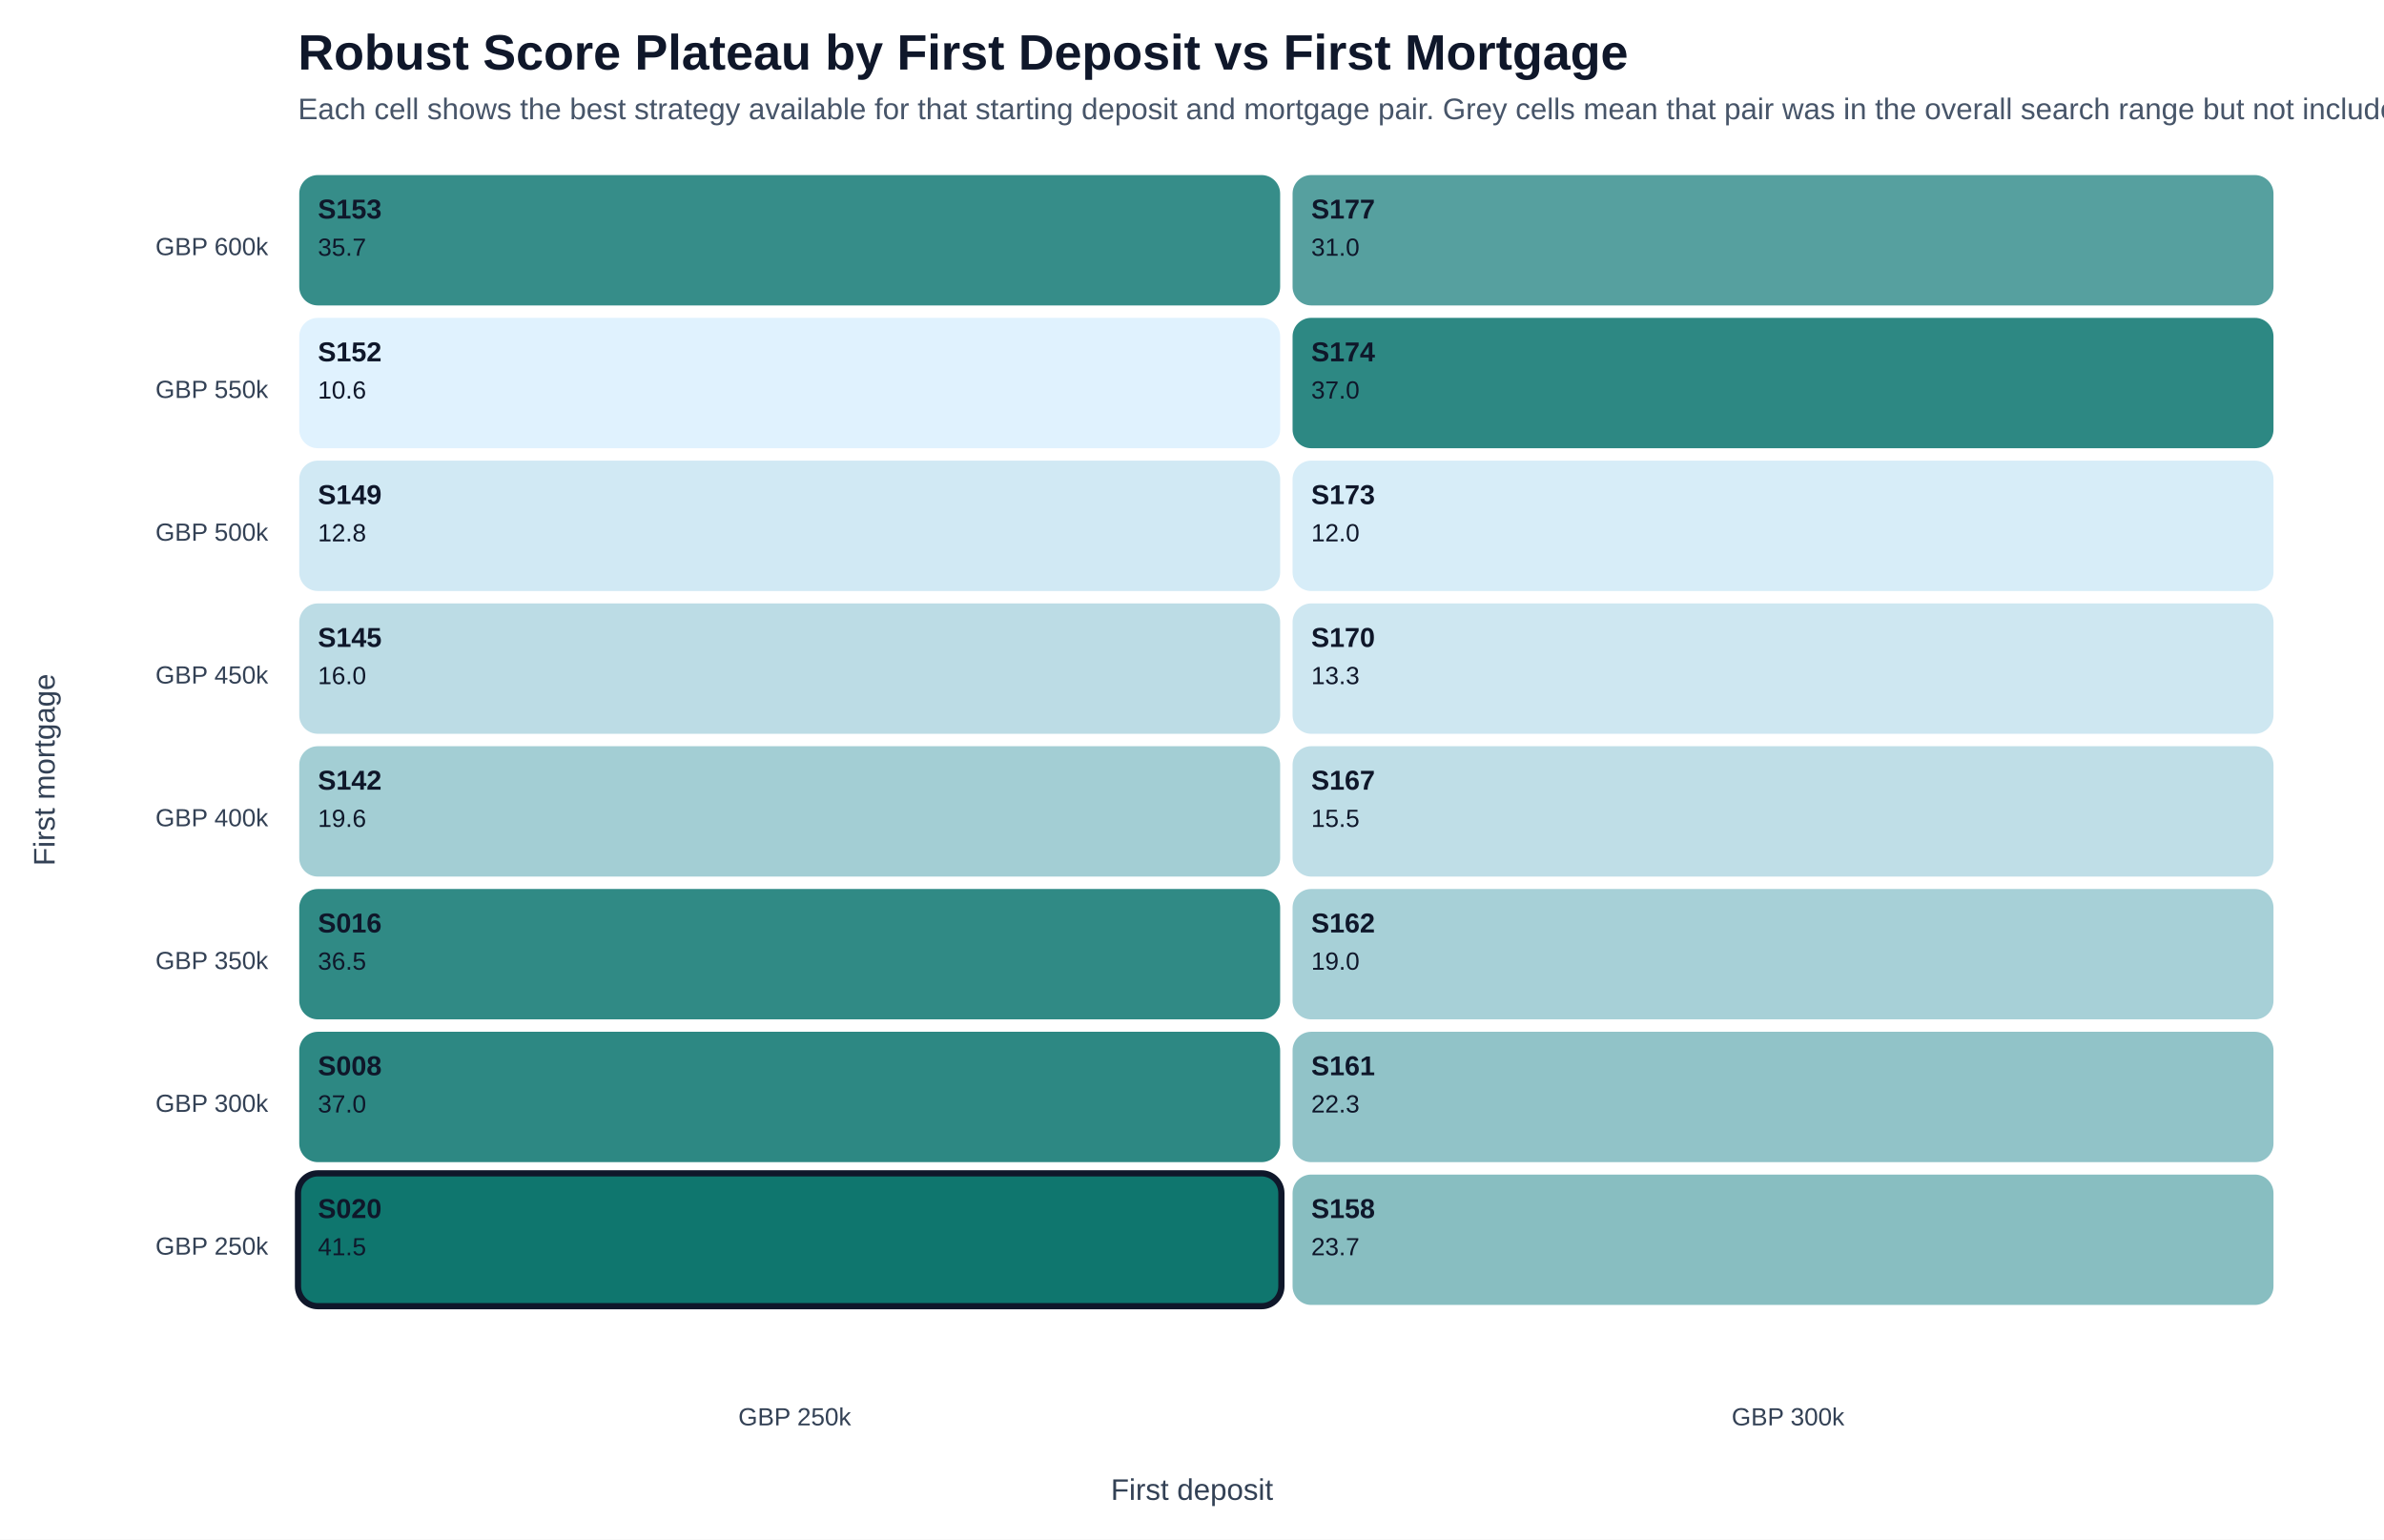
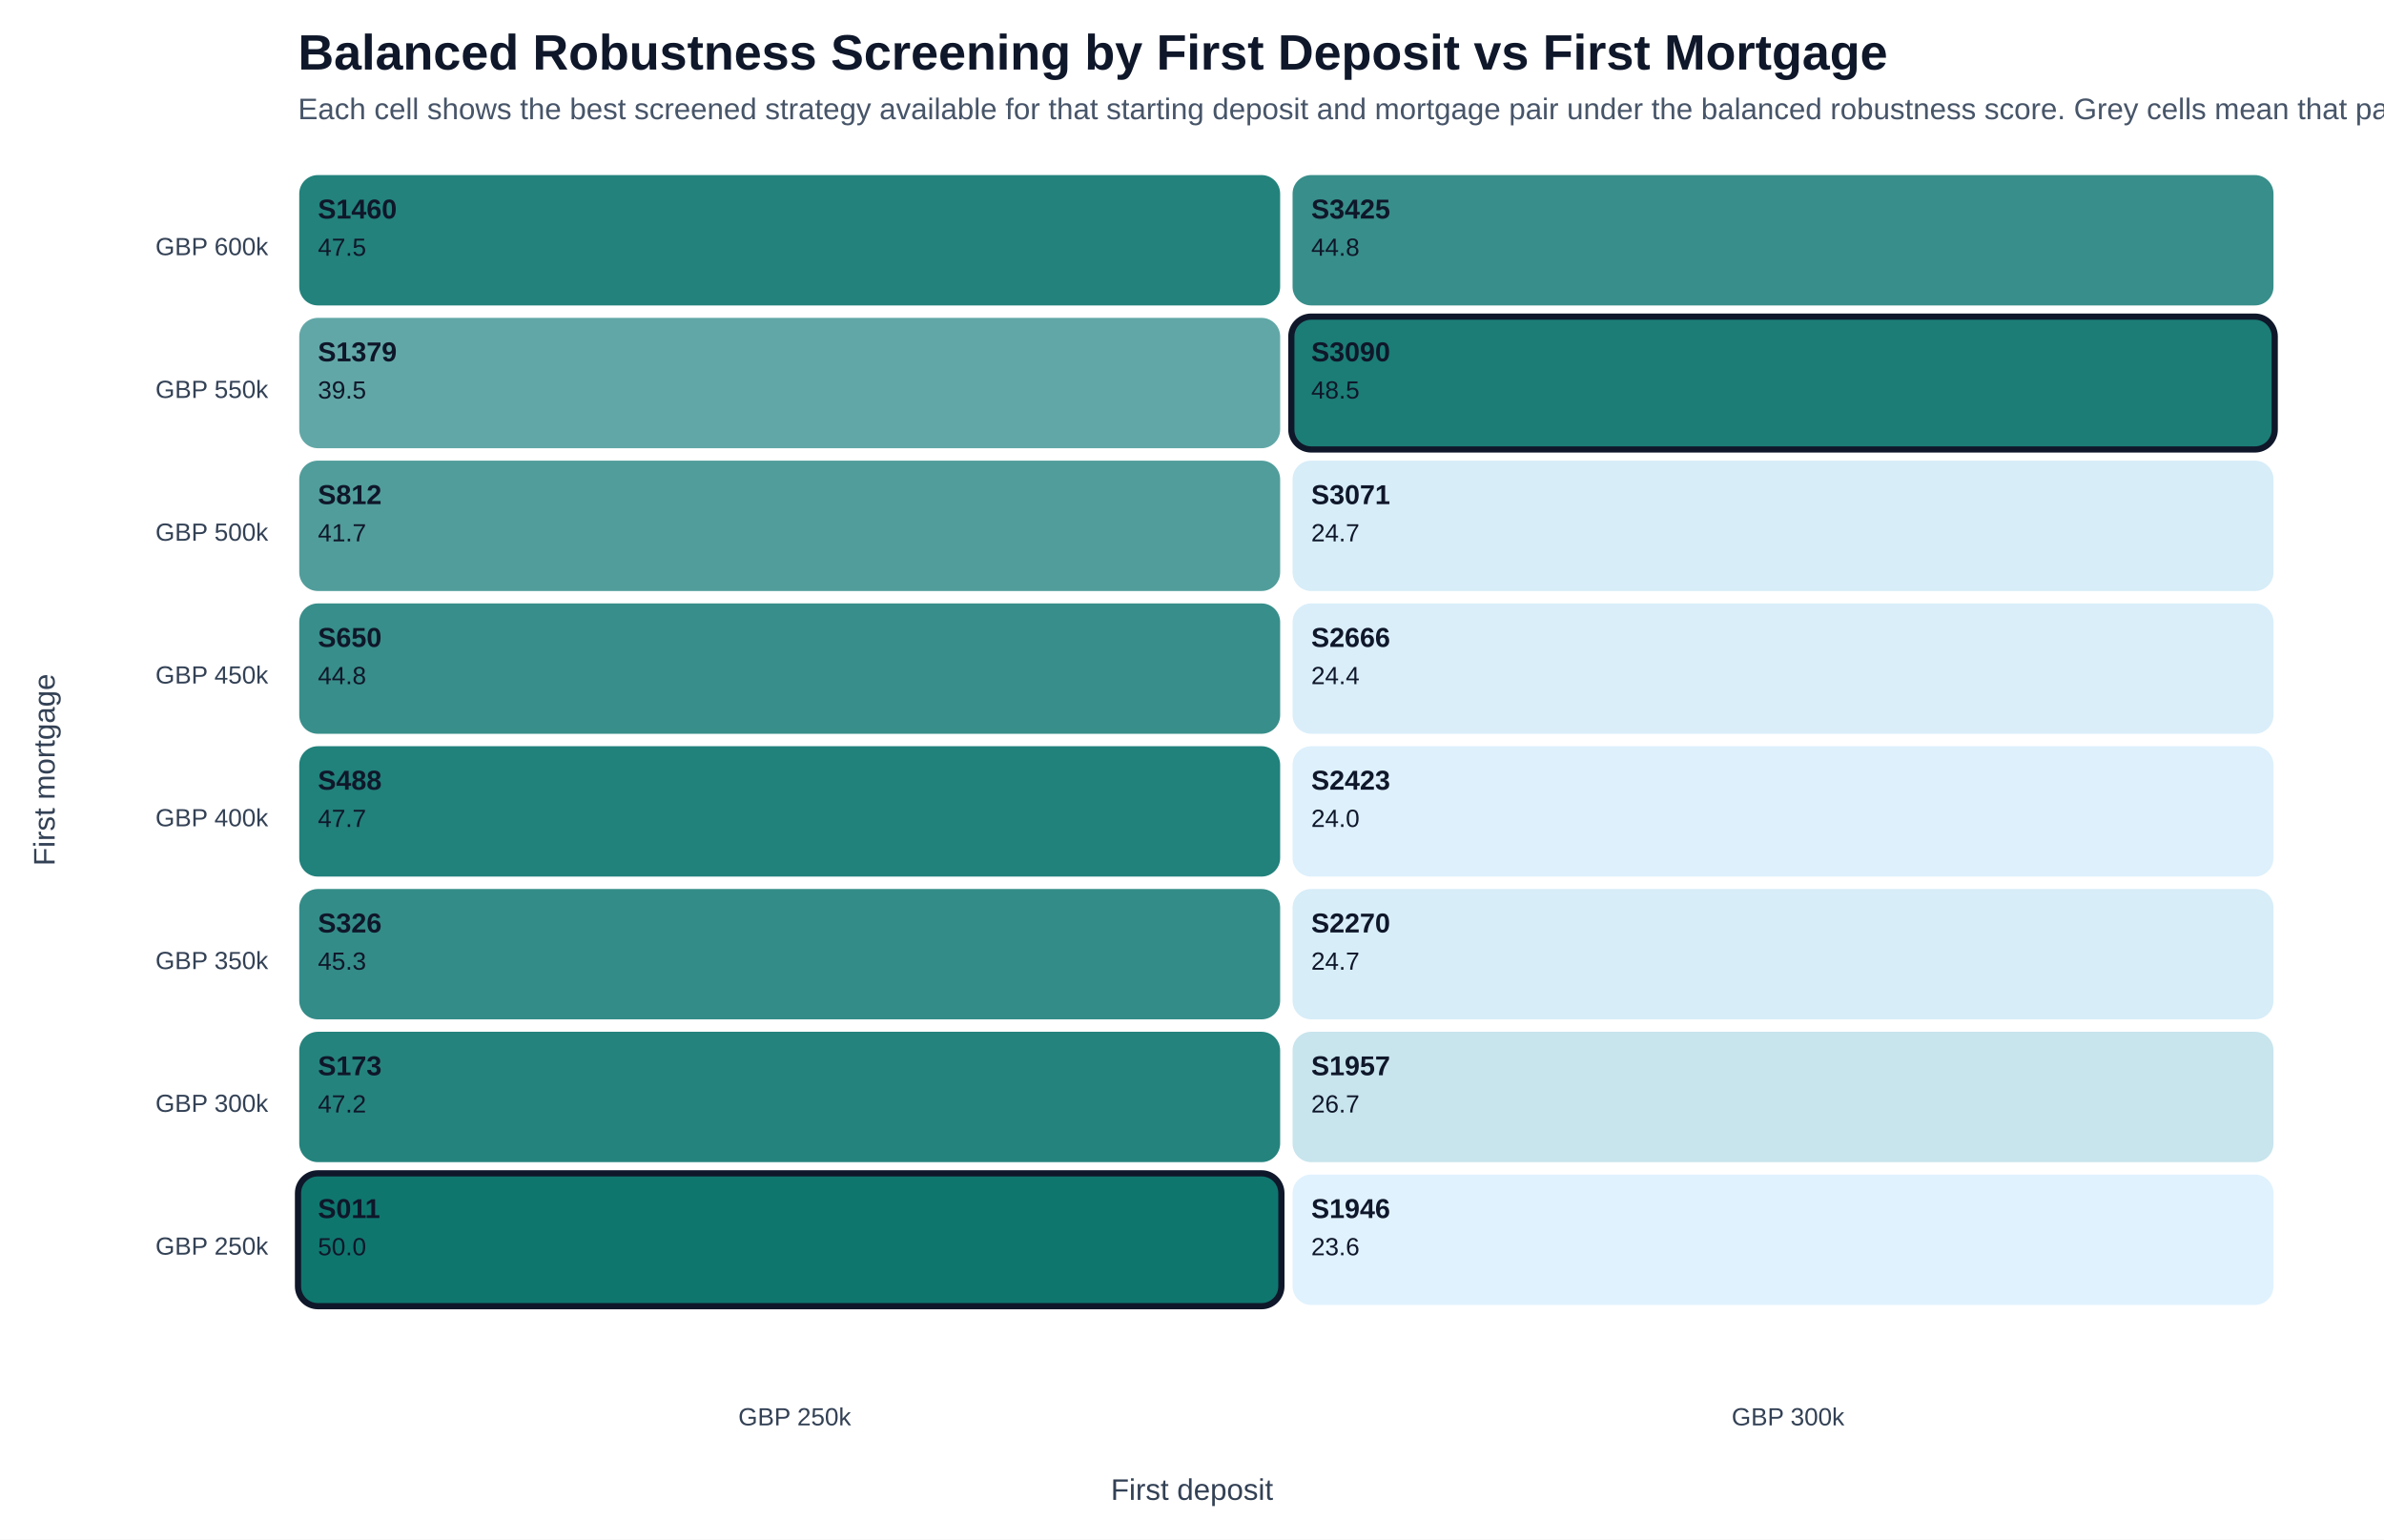
<svg xmlns="http://www.w3.org/2000/svg" width="960" height="620" viewBox="0 0 960 620">
  <rect width="960" height="620" fill="#ffffff" />
-   <text x="120" y="28" font-size="20" font-family="Arial, sans-serif" font-weight="700" fill="#0f172a">Robust Score Plateau by First Deposit vs First Mortgage</text>
-   <text x="120" y="48" font-size="12" font-family="Arial, sans-serif" fill="#475569">Each cell shows the best strategy available for that starting deposit and mortgage pair. Grey cells mean that pair was in the overall search range but not included in the robustness candidate set. Bold outline marks the plateau region.</text>
+   <text x="120" y="28" font-size="20" font-family="Arial, sans-serif" font-weight="700" fill="#0f172a">Balanced Robustness Screening by First Deposit vs First Mortgage</text>
+   <text x="120" y="48" font-size="12" font-family="Arial, sans-serif" fill="#475569">Each cell shows the best screened strategy available for that starting deposit and mortgage pair under the balanced robustness score. Grey cells mean that pair was in the plotted range but no screened strategy survived there. Bold outline marks the plateau region.</text>
  <rect x="120" y="472.5" width="396" height="53.5" rx="8" fill="rgb(15, 118, 110)" stroke="#0f172a" stroke-width="2.5" />
-   <text x="128" y="490.5" font-size="11" font-family="Arial, sans-serif" font-weight="700" fill="#0f172a">S020</text>
-   <text x="128" y="505.5" font-size="10" font-family="Arial, sans-serif" fill="#0f172a">41.5</text>
-   <rect x="120" y="415" width="396" height="53.5" rx="8" fill="rgb(45, 136, 131)" stroke="#ffffff" stroke-width="1" />
-   <text x="128" y="433" font-size="11" font-family="Arial, sans-serif" font-weight="700" fill="#0f172a">S008</text>
-   <text x="128" y="448" font-size="10" font-family="Arial, sans-serif" fill="#0f172a">37.0</text>
-   <rect x="120" y="357.5" width="396" height="53.5" rx="8" fill="rgb(48, 138, 133)" stroke="#ffffff" stroke-width="1" />
-   <text x="128" y="375.5" font-size="11" font-family="Arial, sans-serif" font-weight="700" fill="#0f172a">S016</text>
-   <text x="128" y="390.5" font-size="10" font-family="Arial, sans-serif" fill="#0f172a">36.5</text>
-   <rect x="120" y="300" width="396" height="53.5" rx="8" fill="rgb(163, 206, 212)" stroke="#ffffff" stroke-width="1" />
-   <text x="128" y="318" font-size="11" font-family="Arial, sans-serif" font-weight="700" fill="#0f172a">S142</text>
-   <text x="128" y="333" font-size="10" font-family="Arial, sans-serif" fill="#0f172a">19.6</text>
-   <rect x="120" y="242.5" width="396" height="53.5" rx="8" fill="rgb(188, 220, 229)" stroke="#ffffff" stroke-width="1" />
-   <text x="128" y="260.5" font-size="11" font-family="Arial, sans-serif" font-weight="700" fill="#0f172a">S145</text>
-   <text x="128" y="275.5" font-size="10" font-family="Arial, sans-serif" fill="#0f172a">16.0</text>
-   <rect x="120" y="185" width="396" height="53.5" rx="8" fill="rgb(209, 233, 244)" stroke="#ffffff" stroke-width="1" />
-   <text x="128" y="203" font-size="11" font-family="Arial, sans-serif" font-weight="700" fill="#0f172a">S149</text>
-   <text x="128" y="218" font-size="10" font-family="Arial, sans-serif" fill="#0f172a">12.8</text>
-   <rect x="120" y="127.5" width="396" height="53.5" rx="8" fill="rgb(224, 242, 254)" stroke="#ffffff" stroke-width="1" />
-   <text x="128" y="145.5" font-size="11" font-family="Arial, sans-serif" font-weight="700" fill="#0f172a">S152</text>
-   <text x="128" y="160.5" font-size="10" font-family="Arial, sans-serif" fill="#0f172a">10.6</text>
-   <rect x="120" y="70" width="396" height="53.5" rx="8" fill="rgb(54, 141, 137)" stroke="#ffffff" stroke-width="1" />
-   <text x="128" y="88" font-size="11" font-family="Arial, sans-serif" font-weight="700" fill="#0f172a">S153</text>
-   <text x="128" y="103" font-size="10" font-family="Arial, sans-serif" fill="#0f172a">35.7</text>
-   <rect x="520" y="472.5" width="396" height="53.5" rx="8" fill="rgb(136, 190, 193)" stroke="#ffffff" stroke-width="1" />
-   <text x="528" y="490.5" font-size="11" font-family="Arial, sans-serif" font-weight="700" fill="#0f172a">S158</text>
-   <text x="528" y="505.5" font-size="10" font-family="Arial, sans-serif" fill="#0f172a">23.7</text>
-   <rect x="520" y="415" width="396" height="53.5" rx="8" fill="rgb(145, 195, 200)" stroke="#ffffff" stroke-width="1" />
-   <text x="528" y="433" font-size="11" font-family="Arial, sans-serif" font-weight="700" fill="#0f172a">S161</text>
-   <text x="528" y="448" font-size="10" font-family="Arial, sans-serif" fill="#0f172a">22.3</text>
-   <rect x="520" y="357.5" width="396" height="53.5" rx="8" fill="rgb(167, 208, 215)" stroke="#ffffff" stroke-width="1" />
-   <text x="528" y="375.5" font-size="11" font-family="Arial, sans-serif" font-weight="700" fill="#0f172a">S162</text>
-   <text x="528" y="390.5" font-size="10" font-family="Arial, sans-serif" fill="#0f172a">19.0</text>
-   <rect x="520" y="300" width="396" height="53.5" rx="8" fill="rgb(191, 222, 231)" stroke="#ffffff" stroke-width="1" />
-   <text x="528" y="318" font-size="11" font-family="Arial, sans-serif" font-weight="700" fill="#0f172a">S167</text>
-   <text x="528" y="333" font-size="10" font-family="Arial, sans-serif" fill="#0f172a">15.5</text>
-   <rect x="520" y="242.5" width="396" height="53.5" rx="8" fill="rgb(206, 231, 241)" stroke="#ffffff" stroke-width="1" />
-   <text x="528" y="260.5" font-size="11" font-family="Arial, sans-serif" font-weight="700" fill="#0f172a">S170</text>
-   <text x="528" y="275.5" font-size="10" font-family="Arial, sans-serif" fill="#0f172a">13.3</text>
+   <text x="128" y="490.5" font-size="11" font-family="Arial, sans-serif" font-weight="700" fill="#0f172a">S011</text>
+   <text x="128" y="505.5" font-size="10" font-family="Arial, sans-serif" fill="#0f172a">50.0</text>
+   <rect x="120" y="415" width="396" height="53.5" rx="8" fill="rgb(37, 131, 125)" stroke="#ffffff" stroke-width="1" />
+   <text x="128" y="433" font-size="11" font-family="Arial, sans-serif" font-weight="700" fill="#0f172a">S173</text>
+   <text x="128" y="448" font-size="10" font-family="Arial, sans-serif" fill="#0f172a">47.2</text>
+   <rect x="120" y="357.5" width="396" height="53.5" rx="8" fill="rgb(52, 140, 136)" stroke="#ffffff" stroke-width="1" />
+   <text x="128" y="375.5" font-size="11" font-family="Arial, sans-serif" font-weight="700" fill="#0f172a">S326</text>
+   <text x="128" y="390.5" font-size="10" font-family="Arial, sans-serif" fill="#0f172a">45.3</text>
+   <rect x="120" y="300" width="396" height="53.5" rx="8" fill="rgb(33, 129, 123)" stroke="#ffffff" stroke-width="1" />
+   <text x="128" y="318" font-size="11" font-family="Arial, sans-serif" font-weight="700" fill="#0f172a">S488</text>
+   <text x="128" y="333" font-size="10" font-family="Arial, sans-serif" fill="#0f172a">47.7</text>
+   <rect x="120" y="242.5" width="396" height="53.5" rx="8" fill="rgb(56, 142, 138)" stroke="#ffffff" stroke-width="1" />
+   <text x="128" y="260.5" font-size="11" font-family="Arial, sans-serif" font-weight="700" fill="#0f172a">S650</text>
+   <text x="128" y="275.5" font-size="10" font-family="Arial, sans-serif" fill="#0f172a">44.8</text>
+   <rect x="120" y="185" width="396" height="53.5" rx="8" fill="rgb(81, 157, 155)" stroke="#ffffff" stroke-width="1" />
+   <text x="128" y="203" font-size="11" font-family="Arial, sans-serif" font-weight="700" fill="#0f172a">S812</text>
+   <text x="128" y="218" font-size="10" font-family="Arial, sans-serif" fill="#0f172a">41.7</text>
+   <rect x="120" y="127.5" width="396" height="53.5" rx="8" fill="rgb(98, 167, 167)" stroke="#ffffff" stroke-width="1" />
+   <text x="128" y="145.5" font-size="11" font-family="Arial, sans-serif" font-weight="700" fill="#0f172a">S1379</text>
+   <text x="128" y="160.5" font-size="10" font-family="Arial, sans-serif" fill="#0f172a">39.5</text>
+   <rect x="120" y="70" width="396" height="53.5" rx="8" fill="rgb(35, 130, 124)" stroke="#ffffff" stroke-width="1" />
+   <text x="128" y="88" font-size="11" font-family="Arial, sans-serif" font-weight="700" fill="#0f172a">S1460</text>
+   <text x="128" y="103" font-size="10" font-family="Arial, sans-serif" fill="#0f172a">47.5</text>
+   <rect x="520" y="472.5" width="396" height="53.5" rx="8" fill="rgb(224, 242, 254)" stroke="#ffffff" stroke-width="1" />
+   <text x="528" y="490.5" font-size="11" font-family="Arial, sans-serif" font-weight="700" fill="#0f172a">S1946</text>
+   <text x="528" y="505.5" font-size="10" font-family="Arial, sans-serif" fill="#0f172a">23.6</text>
+   <rect x="520" y="415" width="396" height="53.5" rx="8" fill="rgb(200, 228, 237)" stroke="#ffffff" stroke-width="1" />
+   <text x="528" y="433" font-size="11" font-family="Arial, sans-serif" font-weight="700" fill="#0f172a">S1957</text>
+   <text x="528" y="448" font-size="10" font-family="Arial, sans-serif" fill="#0f172a">26.7</text>
+   <rect x="520" y="357.5" width="396" height="53.5" rx="8" fill="rgb(215, 237, 248)" stroke="#ffffff" stroke-width="1" />
+   <text x="528" y="375.5" font-size="11" font-family="Arial, sans-serif" font-weight="700" fill="#0f172a">S2270</text>
+   <text x="528" y="390.5" font-size="10" font-family="Arial, sans-serif" fill="#0f172a">24.7</text>
+   <rect x="520" y="300" width="396" height="53.5" rx="8" fill="rgb(221, 240, 252)" stroke="#ffffff" stroke-width="1" />
+   <text x="528" y="318" font-size="11" font-family="Arial, sans-serif" font-weight="700" fill="#0f172a">S2423</text>
+   <text x="528" y="333" font-size="10" font-family="Arial, sans-serif" fill="#0f172a">24.0</text>
+   <rect x="520" y="242.5" width="396" height="53.5" rx="8" fill="rgb(218, 238, 250)" stroke="#ffffff" stroke-width="1" />
+   <text x="528" y="260.5" font-size="11" font-family="Arial, sans-serif" font-weight="700" fill="#0f172a">S2666</text>
+   <text x="528" y="275.5" font-size="10" font-family="Arial, sans-serif" fill="#0f172a">24.4</text>
  <rect x="520" y="185" width="396" height="53.5" rx="8" fill="rgb(215, 237, 248)" stroke="#ffffff" stroke-width="1" />
-   <text x="528" y="203" font-size="11" font-family="Arial, sans-serif" font-weight="700" fill="#0f172a">S173</text>
-   <text x="528" y="218" font-size="10" font-family="Arial, sans-serif" fill="#0f172a">12.0</text>
-   <rect x="520" y="127.5" width="396" height="53.5" rx="8" fill="rgb(45, 136, 131)" stroke="#ffffff" stroke-width="1" />
-   <text x="528" y="145.5" font-size="11" font-family="Arial, sans-serif" font-weight="700" fill="#0f172a">S174</text>
-   <text x="528" y="160.5" font-size="10" font-family="Arial, sans-serif" fill="#0f172a">37.0</text>
-   <rect x="520" y="70" width="396" height="53.5" rx="8" fill="rgb(86, 160, 159)" stroke="#ffffff" stroke-width="1" />
-   <text x="528" y="88" font-size="11" font-family="Arial, sans-serif" font-weight="700" fill="#0f172a">S177</text>
-   <text x="528" y="103" font-size="10" font-family="Arial, sans-serif" fill="#0f172a">31.0</text>
+   <text x="528" y="203" font-size="11" font-family="Arial, sans-serif" font-weight="700" fill="#0f172a">S3071</text>
+   <text x="528" y="218" font-size="10" font-family="Arial, sans-serif" fill="#0f172a">24.7</text>
+   <rect x="520" y="127.5" width="396" height="53.5" rx="8" fill="rgb(27, 125, 118)" stroke="#0f172a" stroke-width="2.5" />
+   <text x="528" y="145.5" font-size="11" font-family="Arial, sans-serif" font-weight="700" fill="#0f172a">S3090</text>
+   <text x="528" y="160.5" font-size="10" font-family="Arial, sans-serif" fill="#0f172a">48.5</text>
+   <rect x="520" y="70" width="396" height="53.5" rx="8" fill="rgb(56, 142, 138)" stroke="#ffffff" stroke-width="1" />
+   <text x="528" y="88" font-size="11" font-family="Arial, sans-serif" font-weight="700" fill="#0f172a">S3425</text>
+   <text x="528" y="103" font-size="10" font-family="Arial, sans-serif" fill="#0f172a">44.8</text>
  <text x="320" y="574" text-anchor="middle" font-size="10" font-family="Arial, sans-serif" fill="#334155">GBP 250k</text>
  <text x="720" y="574" text-anchor="middle" font-size="10" font-family="Arial, sans-serif" fill="#334155">GBP 300k</text>
  <text x="108" y="102.75" text-anchor="end" font-size="10" font-family="Arial, sans-serif" fill="#334155">GBP 600k</text>
  <text x="108" y="160.25" text-anchor="end" font-size="10" font-family="Arial, sans-serif" fill="#334155">GBP 550k</text>
  <text x="108" y="217.75" text-anchor="end" font-size="10" font-family="Arial, sans-serif" fill="#334155">GBP 500k</text>
  <text x="108" y="275.25" text-anchor="end" font-size="10" font-family="Arial, sans-serif" fill="#334155">GBP 450k</text>
  <text x="108" y="332.75" text-anchor="end" font-size="10" font-family="Arial, sans-serif" fill="#334155">GBP 400k</text>
  <text x="108" y="390.25" text-anchor="end" font-size="10" font-family="Arial, sans-serif" fill="#334155">GBP 350k</text>
  <text x="108" y="447.75" text-anchor="end" font-size="10" font-family="Arial, sans-serif" fill="#334155">GBP 300k</text>
  <text x="108" y="505.25" text-anchor="end" font-size="10" font-family="Arial, sans-serif" fill="#334155">GBP 250k</text>
  <text x="480" y="604" text-anchor="middle" font-size="12" font-family="Arial, sans-serif" fill="#334155">First deposit</text>
  <text x="22" y="310" transform="rotate(-90 22 310)" text-anchor="middle" font-size="12" font-family="Arial, sans-serif" fill="#334155">First mortgage</text>
</svg>
